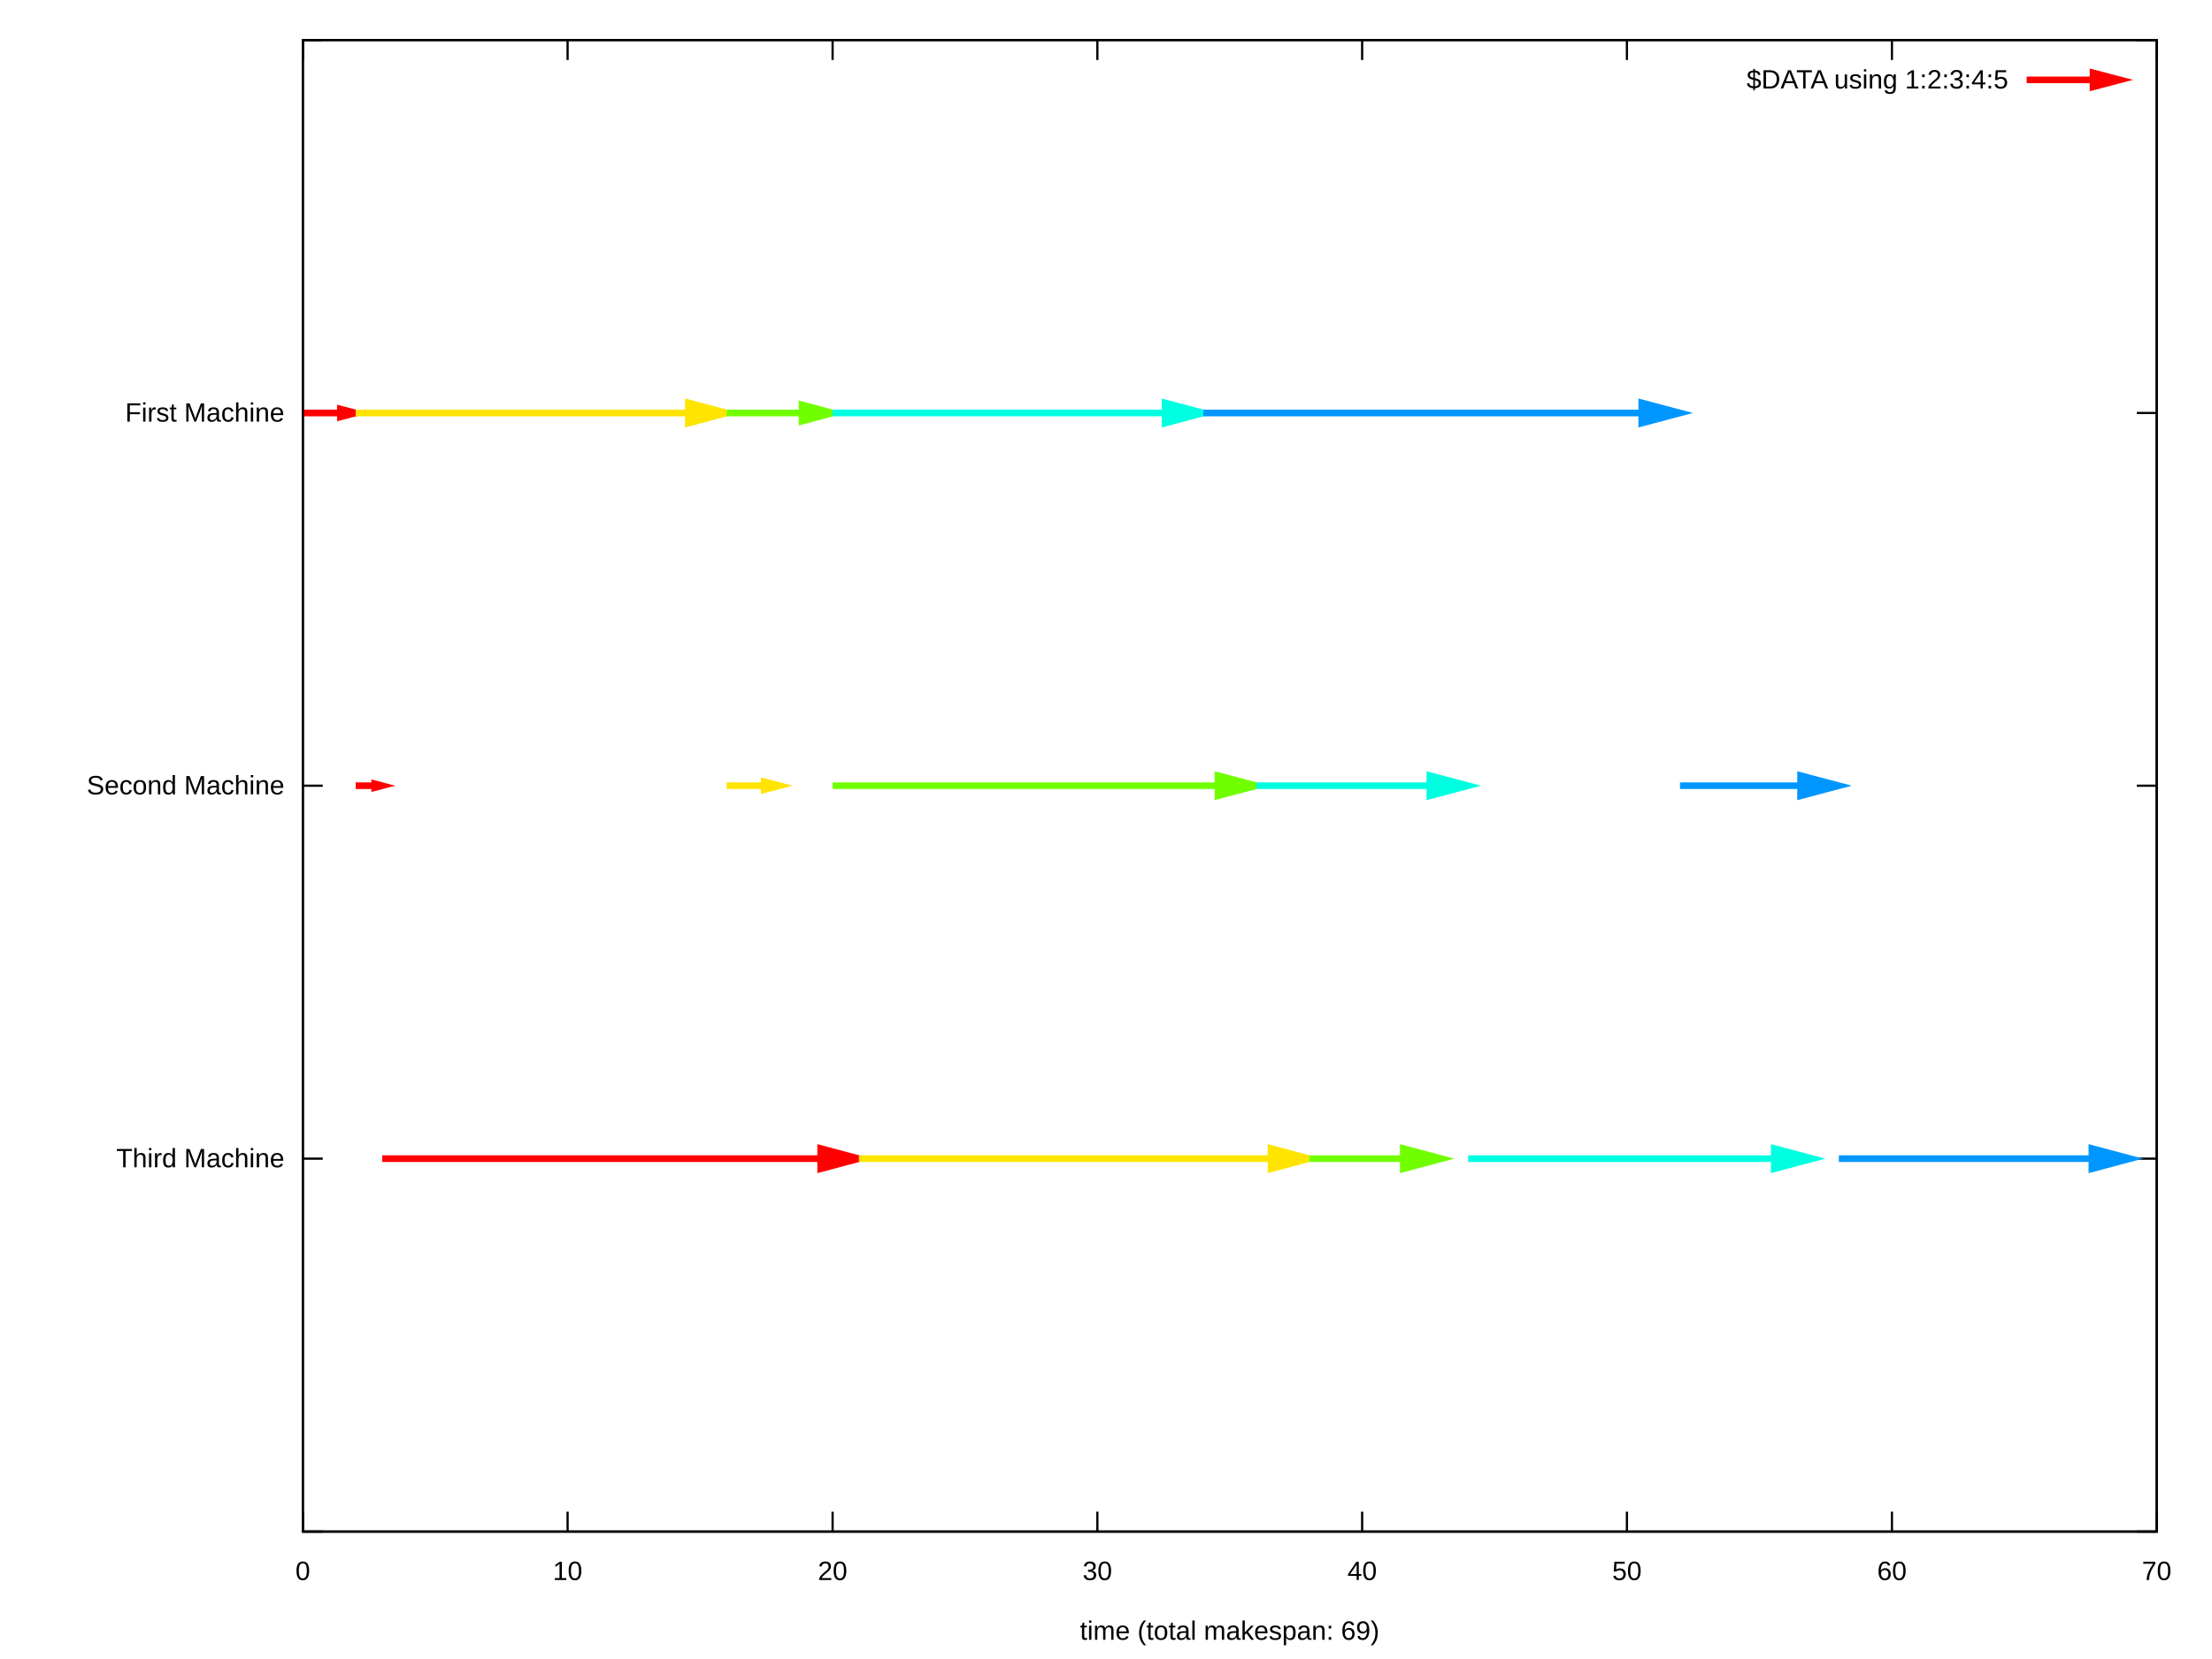
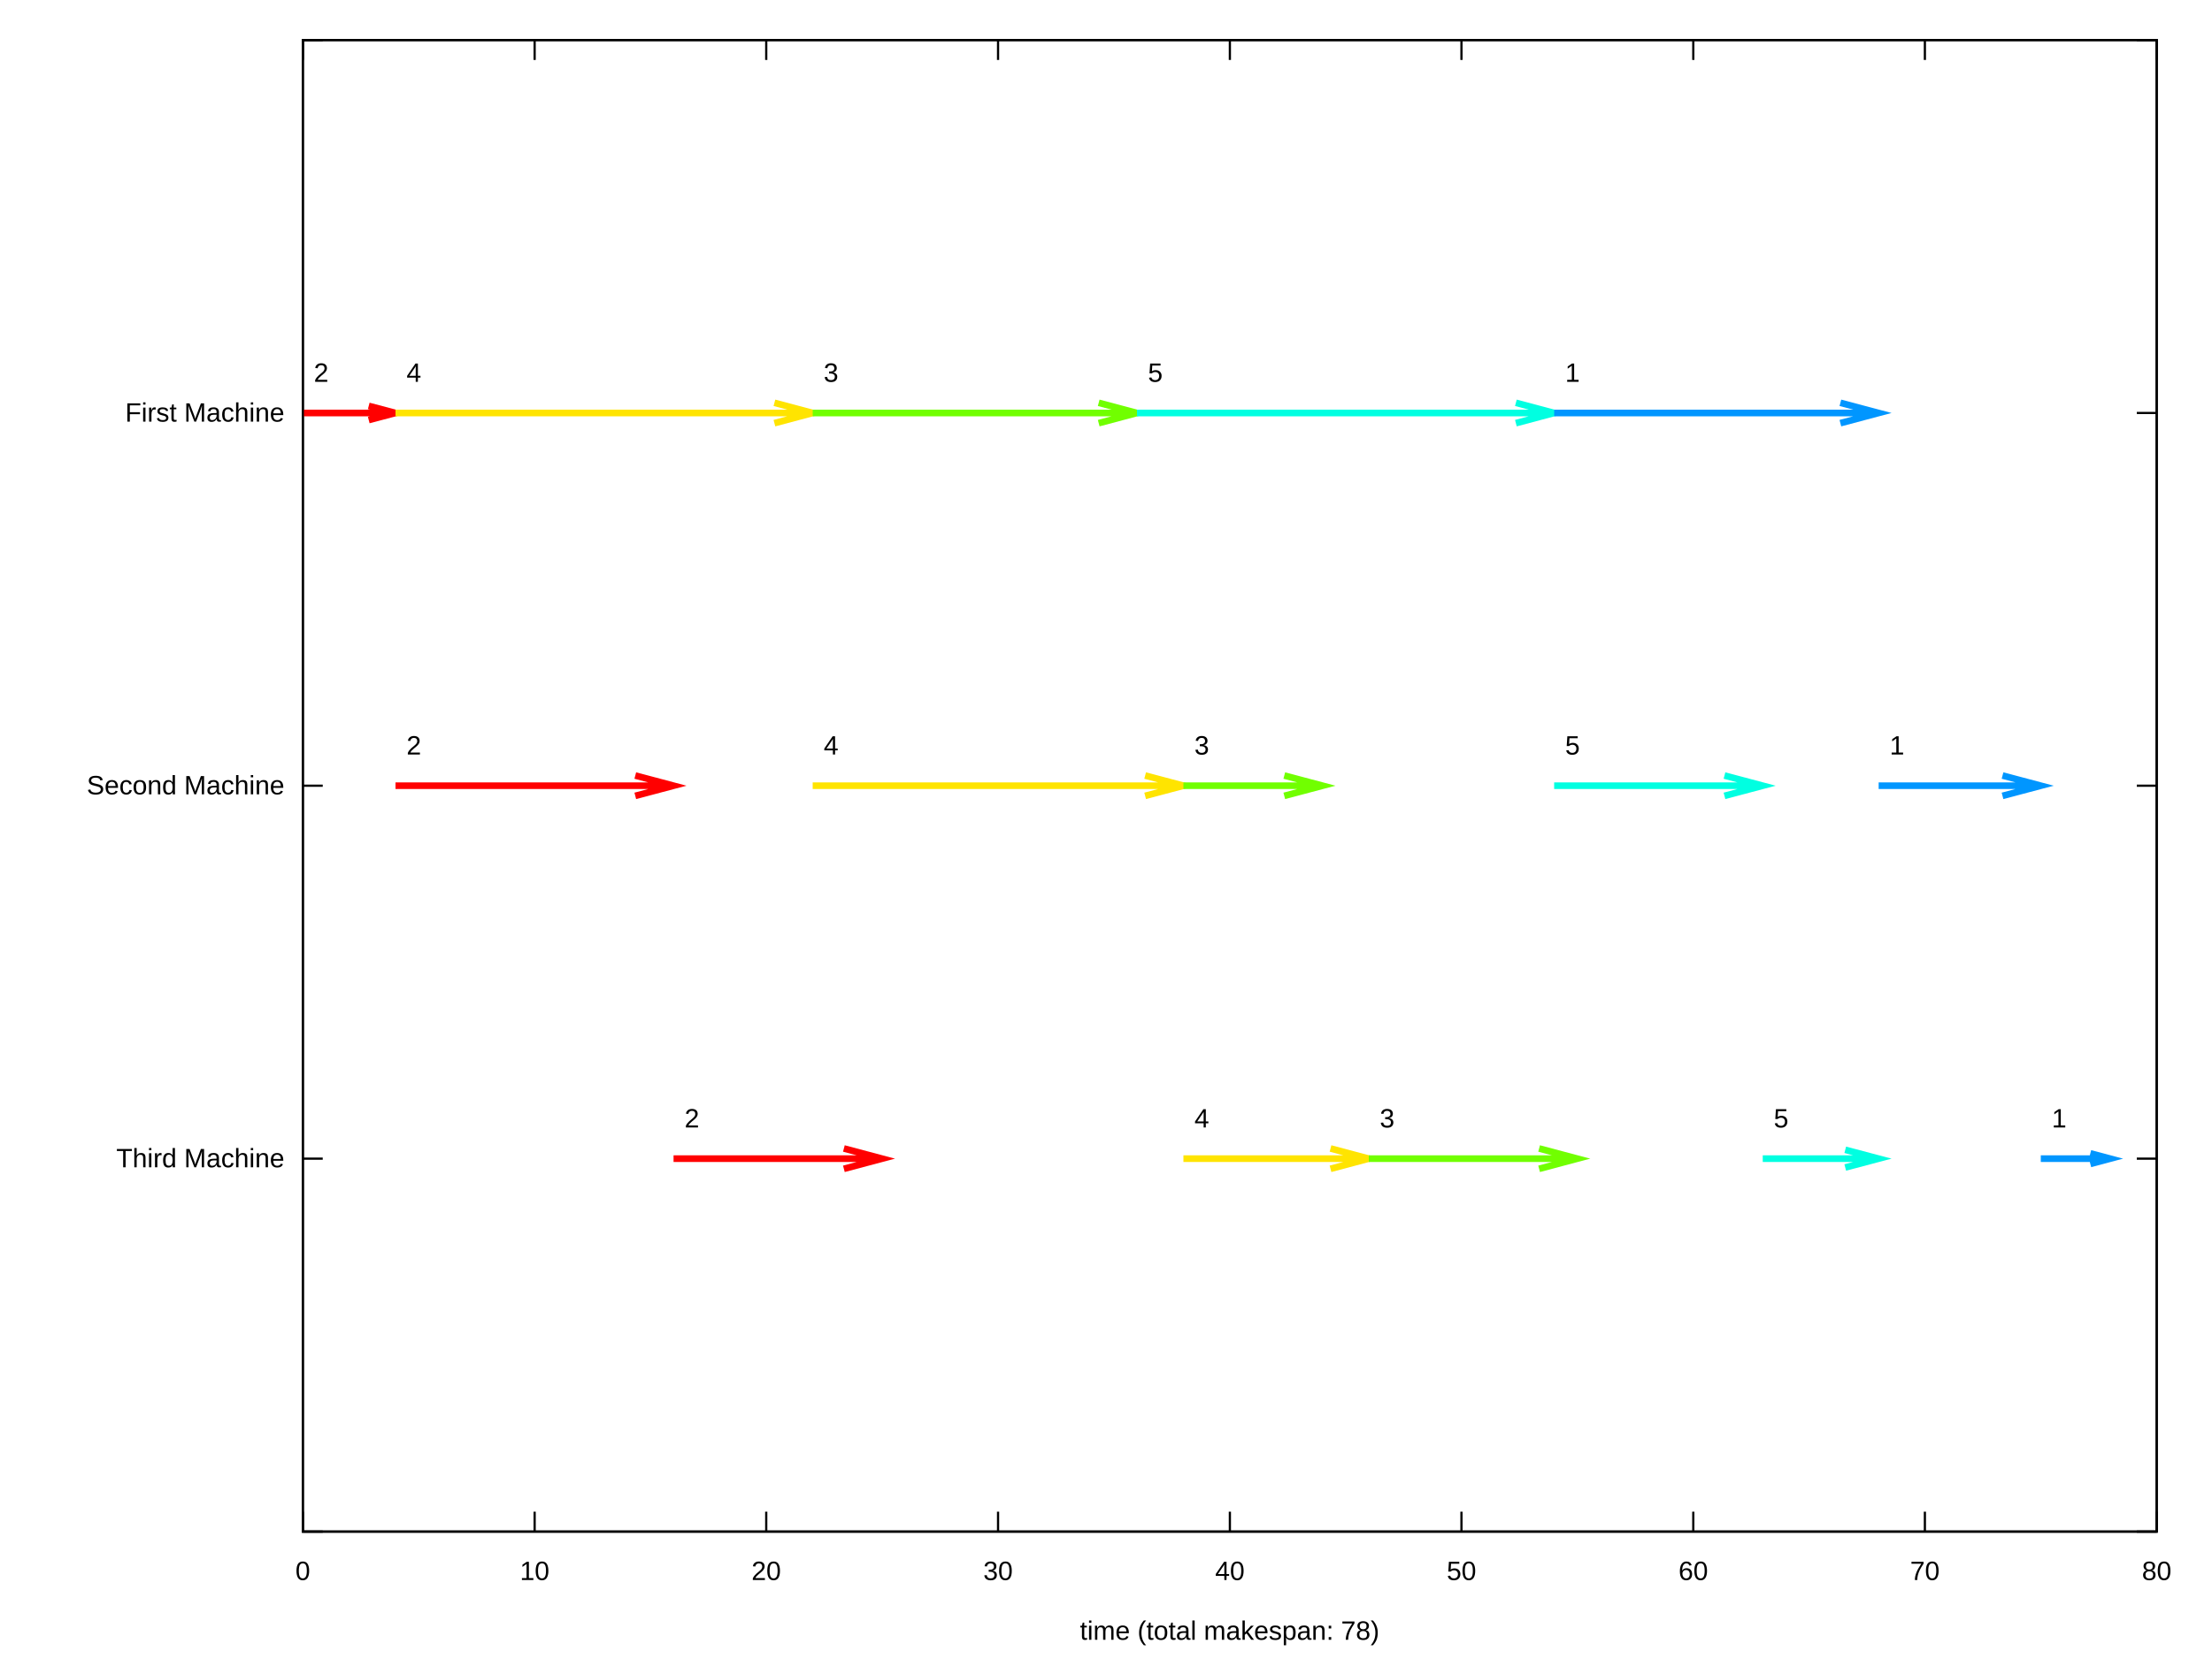
<svg xmlns="http://www.w3.org/2000/svg" xmlns:xlink="http://www.w3.org/1999/xlink" width="1000" height="750" viewBox="0 0 1000 750">
  <g id="gnuplot_canvas">
    <rect x="0" y="0" width="1000" height="750" fill="none" />
    <defs>
      <circle id="gpDot" r="0.5" stroke-width="0.5" />
      <path id="gpPt0" stroke-width="0.222" stroke="currentColor" d="M-1,0 h2 M0,-1 v2" />
      <path id="gpPt1" stroke-width="0.222" stroke="currentColor" d="M-1,-1 L1,1 M1,-1 L-1,1" />
      <path id="gpPt2" stroke-width="0.222" stroke="currentColor" d="M-1,0 L1,0 M0,-1 L0,1 M-1,-1 L1,1 M-1,1 L1,-1" />
      <rect id="gpPt3" stroke-width="0.222" stroke="currentColor" x="-1" y="-1" width="2" height="2" />
      <rect id="gpPt4" stroke-width="0.222" stroke="currentColor" fill="currentColor" x="-1" y="-1" width="2" height="2" />
      <circle id="gpPt5" stroke-width="0.222" stroke="currentColor" cx="0" cy="0" r="1" />
      <use xlink:href="#gpPt5" id="gpPt6" fill="currentColor" stroke="none" />
      <path id="gpPt7" stroke-width="0.222" stroke="currentColor" d="M0,-1.33 L-1.33,0.67 L1.33,0.67 z" />
      <use xlink:href="#gpPt7" id="gpPt8" fill="currentColor" stroke="none" />
      <use xlink:href="#gpPt7" id="gpPt9" stroke="currentColor" transform="rotate(180)" />
      <use xlink:href="#gpPt9" id="gpPt10" fill="currentColor" stroke="none" />
      <use xlink:href="#gpPt3" id="gpPt11" stroke="currentColor" transform="rotate(45)" />
      <use xlink:href="#gpPt11" id="gpPt12" fill="currentColor" stroke="none" />
      <path id="gpPt13" stroke-width="0.222" stroke="currentColor" d="M0,1.330 L1.265,0.411 L0.782,-1.067 L-0.782,-1.076 L-1.265,0.411 z" />
      <use xlink:href="#gpPt13" id="gpPt14" fill="currentColor" stroke="none" />
      <filter id="textbox" filterUnits="objectBoundingBox" x="0" y="0" height="1" width="1">
        <feFlood flood-color="white" flood-opacity="1" result="bgnd" />
        <feComposite in="SourceGraphic" in2="bgnd" operator="atop" />
      </filter>
      <filter id="greybox" filterUnits="objectBoundingBox" x="0" y="0" height="1" width="1">
        <feFlood flood-color="lightgrey" flood-opacity="1" result="grey" />
        <feComposite in="SourceGraphic" in2="grey" operator="atop" />
      </filter>
    </defs>
    <g fill="none" color="white" stroke="currentColor" stroke-width="1.00" stroke-linecap="butt" stroke-linejoin="miter">
        </g>
    <g fill="none" color="black" stroke="currentColor" stroke-width="1.00" stroke-linecap="butt" stroke-linejoin="miter">
      <path stroke="black" d="M136.9,692.4 L145.9,692.4 M975.0,692.4 L966.0,692.4  " />
      <g transform="translate(128.6,696.3)" stroke="none" fill="black" font-family="Arial" font-size="12.00" text-anchor="end">
        <text />
      </g>
    </g>
    <g fill="none" color="black" stroke="currentColor" stroke-width="1.00" stroke-linecap="butt" stroke-linejoin="miter">
      <path stroke="black" d="M136.9,523.8 L145.9,523.8 M975.0,523.8 L966.0,523.8  " />
      <g transform="translate(128.6,527.7)" stroke="none" fill="black" font-family="Arial" font-size="12.00" text-anchor="end">
        <text>
          <tspan font-family="Arial">Third Machine</tspan>
        </text>
      </g>
    </g>
    <g fill="none" color="black" stroke="currentColor" stroke-width="1.00" stroke-linecap="butt" stroke-linejoin="miter">
      <path stroke="black" d="M136.9,355.2 L145.9,355.2 M975.0,355.2 L966.0,355.2  " />
      <g transform="translate(128.6,359.1)" stroke="none" fill="black" font-family="Arial" font-size="12.00" text-anchor="end">
        <text>
          <tspan font-family="Arial">Second Machine</tspan>
        </text>
      </g>
    </g>
    <g fill="none" color="black" stroke="currentColor" stroke-width="1.00" stroke-linecap="butt" stroke-linejoin="miter">
      <path stroke="black" d="M136.9,186.7 L145.9,186.7 M975.0,186.7 L966.0,186.7  " />
      <g transform="translate(128.6,190.6)" stroke="none" fill="black" font-family="Arial" font-size="12.00" text-anchor="end">
        <text>
          <tspan font-family="Arial">First Machine</tspan>
        </text>
      </g>
    </g>
    <g fill="none" color="black" stroke="currentColor" stroke-width="1.00" stroke-linecap="butt" stroke-linejoin="miter">
      <path stroke="black" d="M136.9,18.1 L145.9,18.1 M975.0,18.1 L966.0,18.1  " />
      <g transform="translate(128.6,22.0)" stroke="none" fill="black" font-family="Arial" font-size="12.00" text-anchor="end">
        <text />
      </g>
    </g>
    <g fill="none" color="black" stroke="currentColor" stroke-width="1.00" stroke-linecap="butt" stroke-linejoin="miter">
      <path stroke="black" d="M136.9,692.4 L136.9,683.4 M136.9,18.1 L136.9,27.1  " />
      <g transform="translate(136.9,714.3)" stroke="none" fill="black" font-family="Arial" font-size="12.00" text-anchor="middle">
        <text>
          <tspan font-family="Arial">0</tspan>
        </text>
      </g>
    </g>
    <g fill="none" color="black" stroke="currentColor" stroke-width="1.00" stroke-linecap="butt" stroke-linejoin="miter">
-       <path stroke="black" d="M256.6,692.4 L256.6,683.4 M256.6,18.1 L256.6,27.1  " />
-       <g transform="translate(256.6,714.3)" stroke="none" fill="black" font-family="Arial" font-size="12.00" text-anchor="middle">
+       <path stroke="black" d="M241.7,692.4 L241.7,683.4 M241.7,18.1 L241.7,27.1  " />
+       <g transform="translate(241.7,714.3)" stroke="none" fill="black" font-family="Arial" font-size="12.00" text-anchor="middle">
        <text>
          <tspan font-family="Arial">10</tspan>
        </text>
      </g>
    </g>
    <g fill="none" color="black" stroke="currentColor" stroke-width="1.00" stroke-linecap="butt" stroke-linejoin="miter">
-       <path stroke="black" d="M376.4,692.4 L376.4,683.4 M376.4,18.1 L376.4,27.1  " />
-       <g transform="translate(376.4,714.3)" stroke="none" fill="black" font-family="Arial" font-size="12.00" text-anchor="middle">
+       <path stroke="black" d="M346.4,692.4 L346.4,683.4 M346.4,18.1 L346.4,27.1  " />
+       <g transform="translate(346.4,714.3)" stroke="none" fill="black" font-family="Arial" font-size="12.00" text-anchor="middle">
        <text>
          <tspan font-family="Arial">20</tspan>
        </text>
      </g>
    </g>
    <g fill="none" color="black" stroke="currentColor" stroke-width="1.00" stroke-linecap="butt" stroke-linejoin="miter">
-       <path stroke="black" d="M496.1,692.4 L496.1,683.4 M496.1,18.1 L496.1,27.1  " />
-       <g transform="translate(496.1,714.3)" stroke="none" fill="black" font-family="Arial" font-size="12.00" text-anchor="middle">
+       <path stroke="black" d="M451.2,692.4 L451.2,683.4 M451.2,18.1 L451.2,27.1  " />
+       <g transform="translate(451.2,714.3)" stroke="none" fill="black" font-family="Arial" font-size="12.00" text-anchor="middle">
        <text>
          <tspan font-family="Arial">30</tspan>
        </text>
      </g>
    </g>
    <g fill="none" color="black" stroke="currentColor" stroke-width="1.00" stroke-linecap="butt" stroke-linejoin="miter">
-       <path stroke="black" d="M615.8,692.4 L615.8,683.4 M615.8,18.1 L615.8,27.1  " />
-       <g transform="translate(615.8,714.3)" stroke="none" fill="black" font-family="Arial" font-size="12.00" text-anchor="middle">
+       <path stroke="black" d="M556.0,692.4 L556.0,683.4 M556.0,18.1 L556.0,27.1  " />
+       <g transform="translate(556.0,714.3)" stroke="none" fill="black" font-family="Arial" font-size="12.00" text-anchor="middle">
        <text>
          <tspan font-family="Arial">40</tspan>
        </text>
      </g>
    </g>
    <g fill="none" color="black" stroke="currentColor" stroke-width="1.00" stroke-linecap="butt" stroke-linejoin="miter">
-       <path stroke="black" d="M735.5,692.4 L735.5,683.4 M735.5,18.1 L735.5,27.1  " />
-       <g transform="translate(735.5,714.3)" stroke="none" fill="black" font-family="Arial" font-size="12.00" text-anchor="middle">
+       <path stroke="black" d="M660.7,692.4 L660.7,683.4 M660.7,18.1 L660.7,27.1  " />
+       <g transform="translate(660.7,714.3)" stroke="none" fill="black" font-family="Arial" font-size="12.00" text-anchor="middle">
        <text>
          <tspan font-family="Arial">50</tspan>
        </text>
      </g>
    </g>
    <g fill="none" color="black" stroke="currentColor" stroke-width="1.00" stroke-linecap="butt" stroke-linejoin="miter">
-       <path stroke="black" d="M855.3,692.4 L855.3,683.4 M855.3,18.1 L855.3,27.1  " />
-       <g transform="translate(855.3,714.3)" stroke="none" fill="black" font-family="Arial" font-size="12.00" text-anchor="middle">
+       <path stroke="black" d="M765.5,692.4 L765.5,683.4 M765.5,18.1 L765.5,27.1  " />
+       <g transform="translate(765.5,714.3)" stroke="none" fill="black" font-family="Arial" font-size="12.00" text-anchor="middle">
        <text>
          <tspan font-family="Arial">60</tspan>
+         </text>
+       </g>
+     </g>
+     <g fill="none" color="black" stroke="currentColor" stroke-width="1.00" stroke-linecap="butt" stroke-linejoin="miter">
+       <path stroke="black" d="M870.2,692.4 L870.2,683.4 M870.2,18.1 L870.2,27.1  " />
+       <g transform="translate(870.2,714.3)" stroke="none" fill="black" font-family="Arial" font-size="12.00" text-anchor="middle">
+         <text>
+           <tspan font-family="Arial">70</tspan>
        </text>
      </g>
    </g>
    <g fill="none" color="black" stroke="currentColor" stroke-width="1.00" stroke-linecap="butt" stroke-linejoin="miter">
      <path stroke="black" d="M975.0,692.4 L975.0,683.4 M975.0,18.1 L975.0,27.1  " />
      <g transform="translate(975.0,714.3)" stroke="none" fill="black" font-family="Arial" font-size="12.00" text-anchor="middle">
        <text>
-           <tspan font-family="Arial">70</tspan>
+           <tspan font-family="Arial">80</tspan>
        </text>
      </g>
    </g>
    <g fill="none" color="black" stroke="currentColor" stroke-width="1.00" stroke-linecap="butt" stroke-linejoin="miter">
        </g>
    <g fill="none" color="black" stroke="currentColor" stroke-width="1.00" stroke-linecap="butt" stroke-linejoin="miter">
      <path stroke="black" d="M136.9,18.1 L136.9,692.4 L975.0,692.4 L975.0,18.1 L136.9,18.1 Z  " />
    </g>
    <g fill="none" color="black" stroke="currentColor" stroke-width="1.00" stroke-linecap="butt" stroke-linejoin="miter">
      <g transform="translate(555.9,741.3)" stroke="none" fill="black" font-family="Arial" font-size="12.00" text-anchor="middle">
        <text>
-           <tspan font-family="Arial">time (total makespan: 69)</tspan>
+           <tspan font-family="Arial">time (total makespan: 78)</tspan>
        </text>
      </g>
    </g>
    <g fill="none" color="black" stroke="currentColor" stroke-width="1.00" stroke-linecap="butt" stroke-linejoin="miter">
        </g>
    <g id="gnuplot_plot_1">
      <g fill="none" color="white" stroke="currentColor" stroke-width="3.00" stroke-linecap="butt" stroke-linejoin="miter">
            </g>
      <g fill="none" color="black" stroke="currentColor" stroke-width="3.00" stroke-linecap="butt" stroke-linejoin="miter">
-         <g transform="translate(907.9,40.0)" stroke="none" fill="black" font-family="Arial" font-size="12.00" text-anchor="end">
-           <text>$DATA using 1:2:3:4:5</text>
-         </g>
-         <g stroke="none" shape-rendering="crispEdges">
-           <polygon fill="rgb(255,   0,   0)" points="946.2,36.1 946.2,39.3 958.4,36.1 946.2,32.9 946.2,36.1 " />
-         </g>
-         <path stroke="rgb(255,   0,   0)" d="M946.2,36.1 L946.2,39.3 L958.4,36.1 L946.2,32.9 L946.2,36.1 M916.2,36.1 L946.2,36.1  " />
-       </g>
+             </g>
      <g fill="none" color="black" stroke="currentColor" stroke-width="3.00" stroke-linecap="butt" stroke-linejoin="miter">
-         <g stroke="none" shape-rendering="crispEdges">
-           <polygon fill="rgb(255,   0,   0)" points="153.9,186.7 153.9,188.5 160.8,186.7 153.9,184.9 153.9,186.7 " />
-         </g>
-         <path stroke="rgb(255,   0,   0)" d="M153.9,186.7 L153.9,188.5 L160.8,186.7 L153.9,184.9 L153.9,186.7 M136.9,186.7 L153.9,186.7  " />
-         <g stroke="none" shape-rendering="crispEdges">
-           <polygon fill="rgb(255,   0,   0)" points="169.4,355.2 169.4,356.1 172.8,355.2 169.4,354.3 169.4,355.2 " />
-         </g>
-         <path stroke="rgb(255,   0,   0)" d="M169.4,355.2 L169.4,356.1 L172.8,355.2 L169.4,354.3 L169.4,355.2 M160.8,355.2 L169.4,355.2  " />
-         <g stroke="none" shape-rendering="crispEdges">
-           <polygon fill="rgb(255,   0,   0)" points="371.0,523.8 371.0,528.4 388.3,523.8 371.0,519.2 371.0,523.8 " />
-         </g>
-         <path stroke="rgb(255,   0,   0)" d="M371.0,523.8 L371.0,528.4 L388.3,523.8 L371.0,519.2 L371.0,523.8 M172.8,523.8 L371.0,523.8  " />
-         <g stroke="none" shape-rendering="crispEdges">
-           <polygon fill="rgb(255, 228,   0)" points="311.2,186.7 311.2,191.3 328.5,186.7 311.2,182.1 311.2,186.7 " />
-         </g>
-         <path stroke="rgb(255, 228,   0)" d="M311.2,186.7 L311.2,191.3 L328.5,186.7 L311.2,182.1 L311.2,186.7 M160.8,186.7 L311.2,186.7  " />
-         <g stroke="none" shape-rendering="crispEdges">
-           <polygon fill="rgb(255, 228,   0)" points="345.5,355.2 345.5,357.0 352.4,355.2 345.5,353.4 345.5,355.2 " />
-         </g>
-         <path stroke="rgb(255, 228,   0)" d="M345.5,355.2 L345.5,357.0 L352.4,355.2 L345.5,353.4 L345.5,355.2 M328.5,355.2 L345.5,355.2  " />
-         <g stroke="none" shape-rendering="crispEdges">
-           <polygon fill="rgb(255, 228,   0)" points="574.6,523.8 574.6,528.4 591.9,523.8 574.6,519.2 574.6,523.8 " />
-         </g>
-         <path stroke="rgb(255, 228,   0)" d="M574.6,523.8 L574.6,528.4 L591.9,523.8 L574.6,519.2 L574.6,523.8 M388.3,523.8 L574.6,523.8  " />
-         <g stroke="none" shape-rendering="crispEdges">
-           <polygon fill="rgb(113, 255,   0)" points="362.6,186.7 362.6,190.4 376.4,186.7 362.6,183.0 362.6,186.7 " />
-         </g>
-         <path stroke="rgb(113, 255,   0)" d="M362.6,186.7 L362.6,190.4 L376.4,186.7 L362.6,183.0 L362.6,186.7 M328.5,186.7 L362.6,186.7  " />
-         <g stroke="none" shape-rendering="crispEdges">
-           <polygon fill="rgb(113, 255,   0)" points="550.6,355.2 550.6,359.8 567.9,355.2 550.6,350.6 550.6,355.2 " />
-         </g>
-         <path stroke="rgb(113, 255,   0)" d="M550.6,355.2 L550.6,359.8 L567.9,355.2 L550.6,350.6 L550.6,355.2 M376.4,355.2 L550.6,355.2  " />
-         <g stroke="none" shape-rendering="crispEdges">
-           <polygon fill="rgb(113, 255,   0)" points="634.4,523.8 634.4,528.4 651.7,523.8 634.4,519.2 634.4,523.8 " />
-         </g>
-         <path stroke="rgb(113, 255,   0)" d="M634.4,523.8 L634.4,528.4 L651.7,523.8 L634.4,519.2 L634.4,523.8 M591.9,523.8 L634.4,523.8  " />
-         <g stroke="none" shape-rendering="crispEdges">
-           <polygon fill="rgb(  0, 255, 225)" points="526.7,186.7 526.7,191.3 544.0,186.7 526.7,182.1 526.7,186.7 " />
-         </g>
-         <path stroke="rgb(  0, 255, 225)" d="M526.7,186.7 L526.7,191.3 L544.0,186.7 L526.7,182.1 L526.7,186.7 M376.4,186.7 L526.7,186.7  " />
-         <g stroke="none" shape-rendering="crispEdges">
-           <polygon fill="rgb(  0, 255, 225)" points="646.4,355.2 646.4,359.8 663.7,355.2 646.4,350.6 646.4,355.2 " />
-         </g>
-         <path stroke="rgb(  0, 255, 225)" d="M646.4,355.2 L646.4,359.8 L663.7,355.2 L646.4,350.6 L646.4,355.2 M567.9,355.2 L646.4,355.2  " />
-         <g stroke="none" shape-rendering="crispEdges">
-           <polygon fill="rgb(  0, 255, 225)" points="802.1,523.8 802.1,528.4 819.4,523.8 802.1,519.2 802.1,523.8 " />
-         </g>
-         <path stroke="rgb(  0, 255, 225)" d="M802.1,523.8 L802.1,528.4 L819.4,523.8 L802.1,519.2 L802.1,523.8 M663.7,523.8 L802.1,523.8  " />
-         <g stroke="none" shape-rendering="crispEdges">
-           <polygon fill="rgb(  0, 150, 255)" points="742.2,186.7 742.2,191.3 759.5,186.7 742.2,182.1 742.2,186.7 " />
-         </g>
-         <path stroke="rgb(  0, 150, 255)" d="M742.2,186.7 L742.2,191.3 L759.5,186.7 L742.2,182.1 L742.2,186.7 M544.0,186.7 L742.2,186.7  " />
-         <g stroke="none" shape-rendering="crispEdges">
-           <polygon fill="rgb(  0, 150, 255)" points="814.0,355.2 814.0,359.8 831.3,355.2 814.0,350.6 814.0,355.2 " />
-         </g>
-         <path stroke="rgb(  0, 150, 255)" d="M814.0,355.2 L814.0,359.8 L831.3,355.2 L814.0,350.6 L814.0,355.2 M759.5,355.2 L814.0,355.2  " />
-         <g stroke="none" shape-rendering="crispEdges">
-           <polygon fill="rgb(  0, 150, 255)" points="945.7,523.8 945.7,528.4 963.0,523.8 945.7,519.2 945.7,523.8 " />
-         </g>
-         <path stroke="rgb(  0, 150, 255)" d="M945.7,523.8 L945.7,528.4 L963.0,523.8 L945.7,519.2 L945.7,523.8 M831.3,523.8 L945.7,523.8  " />
-       </g>
-     </g>
-     <g fill="none" color="white" stroke="rgb(  0, 150, 255)" stroke-width="2.00" stroke-linecap="butt" stroke-linejoin="miter">
+         <path stroke="rgb(255,   0,   0)" d="M166.7,189.9 L178.8,186.7 L166.7,183.5 M136.9,186.7 L178.8,186.7 M287.2,359.8 L304.5,355.2 L287.2,350.6   M178.8,355.2 L304.5,355.2 M381.5,528.4 L398.8,523.8 L381.5,519.2 M304.5,523.8 L398.8,523.8  " />
+         <path stroke="rgb(255, 228,   0)" d="M350.1,191.3 L367.4,186.7 L350.1,182.1 M178.8,186.7 L367.4,186.7 M517.7,359.8 L535.0,355.2 L517.7,350.6   M367.4,355.2 L535.0,355.2 M601.5,528.4 L618.8,523.8 L601.5,519.2 M535.0,523.8 L618.8,523.8  " />
+         <path stroke="rgb(113, 255,   0)" d="M496.7,191.3 L514.0,186.7 L496.7,182.1 M367.4,186.7 L514.0,186.7 M580.6,359.8 L597.9,355.2 L580.6,350.6   M535.0,355.2 L597.9,355.2 M695.8,528.4 L713.1,523.8 L695.8,519.2 M618.8,523.8 L713.1,523.8  " />
+         <path stroke="rgb(  0, 255, 225)" d="M685.3,191.3 L702.6,186.7 L685.3,182.1 M514.0,186.7 L702.6,186.7 M779.6,359.8 L796.9,355.2 L779.6,350.6   M702.6,355.2 L796.9,355.2 M834.2,527.8 L849.3,523.8 L834.2,519.8 M796.9,523.8 L849.3,523.8  " />
+         <path stroke="rgb(  0, 150, 255)" d="M832.0,191.3 L849.3,186.7 L832.0,182.1 M702.6,186.7 L849.3,186.7 M905.3,359.8 L922.6,355.2 L905.3,350.6   M849.3,355.2 L922.6,355.2 M945.0,526.2 L954.0,523.8 L945.0,521.4 M922.6,523.8 L954.0,523.8  " />
+       </g>
+     </g>
+     <g id="gnuplot_plot_2">
+       <g fill="none" color="white" stroke="rgb(  0, 150, 255)" stroke-width="1.00" stroke-linecap="butt" stroke-linejoin="miter">
+             </g>
+       <g fill="none" color="black" stroke="currentColor" stroke-width="1.00" stroke-linecap="butt" stroke-linejoin="miter">
+         <g transform="translate(145.2,172.6)" stroke="none" fill="black" font-family="Arial" font-size="12.00" text-anchor="middle">
+           <text>
+             <tspan font-family="Arial">2</tspan>
+           </text>
+         </g>
+         <g transform="translate(187.1,341.1)" stroke="none" fill="black" font-family="Arial" font-size="12.00" text-anchor="middle">
+           <text>
+             <tspan font-family="Arial">2</tspan>
+           </text>
+         </g>
+         <g transform="translate(312.8,509.7)" stroke="none" fill="black" font-family="Arial" font-size="12.00" text-anchor="middle">
+           <text>
+             <tspan font-family="Arial">2</tspan>
+           </text>
+         </g>
+         <g transform="translate(187.1,172.6)" stroke="none" fill="black" font-family="Arial" font-size="12.00" text-anchor="middle">
+           <text>
+             <tspan font-family="Arial">4</tspan>
+           </text>
+         </g>
+         <g transform="translate(375.7,341.1)" stroke="none" fill="black" font-family="Arial" font-size="12.00" text-anchor="middle">
+           <text>
+             <tspan font-family="Arial">4</tspan>
+           </text>
+         </g>
+         <g transform="translate(543.3,509.7)" stroke="none" fill="black" font-family="Arial" font-size="12.00" text-anchor="middle">
+           <text>
+             <tspan font-family="Arial">4</tspan>
+           </text>
+         </g>
+         <g transform="translate(375.7,172.6)" stroke="none" fill="black" font-family="Arial" font-size="12.00" text-anchor="middle">
+           <text>
+             <tspan font-family="Arial">3</tspan>
+           </text>
+         </g>
+         <g transform="translate(543.3,341.1)" stroke="none" fill="black" font-family="Arial" font-size="12.00" text-anchor="middle">
+           <text>
+             <tspan font-family="Arial">3</tspan>
+           </text>
+         </g>
+         <g transform="translate(627.1,509.7)" stroke="none" fill="black" font-family="Arial" font-size="12.00" text-anchor="middle">
+           <text>
+             <tspan font-family="Arial">3</tspan>
+           </text>
+         </g>
+         <g transform="translate(522.3,172.6)" stroke="none" fill="black" font-family="Arial" font-size="12.00" text-anchor="middle">
+           <text>
+             <tspan font-family="Arial">5</tspan>
+           </text>
+         </g>
+         <g transform="translate(710.9,341.1)" stroke="none" fill="black" font-family="Arial" font-size="12.00" text-anchor="middle">
+           <text>
+             <tspan font-family="Arial">5</tspan>
+           </text>
+         </g>
+         <g transform="translate(805.2,509.7)" stroke="none" fill="black" font-family="Arial" font-size="12.00" text-anchor="middle">
+           <text>
+             <tspan font-family="Arial">5</tspan>
+           </text>
+         </g>
+         <g transform="translate(710.9,172.6)" stroke="none" fill="black" font-family="Arial" font-size="12.00" text-anchor="middle">
+           <text>
+             <tspan font-family="Arial">1</tspan>
+           </text>
+         </g>
+         <g transform="translate(857.6,341.1)" stroke="none" fill="black" font-family="Arial" font-size="12.00" text-anchor="middle">
+           <text>
+             <tspan font-family="Arial">1</tspan>
+           </text>
+         </g>
+         <g transform="translate(930.9,509.7)" stroke="none" fill="black" font-family="Arial" font-size="12.00" text-anchor="middle">
+           <text>
+             <tspan font-family="Arial">1</tspan>
+           </text>
+         </g>
+       </g>
+     </g>
+     <g fill="none" color="white" stroke="black" stroke-width="2.00" stroke-linecap="butt" stroke-linejoin="miter">
        </g>
    <g fill="none" color="black" stroke="currentColor" stroke-width="2.00" stroke-linecap="butt" stroke-linejoin="miter">
        </g>
    <g fill="none" color="black" stroke="black" stroke-width="1.00" stroke-linecap="butt" stroke-linejoin="miter">
        </g>
    <g fill="none" color="black" stroke="currentColor" stroke-width="1.00" stroke-linecap="butt" stroke-linejoin="miter">
      <path stroke="black" d="M136.9,18.1 L136.9,692.4 L975.0,692.4 L975.0,18.1 L136.9,18.1 Z  " />
    </g>
    <g fill="none" color="black" stroke="currentColor" stroke-width="1.00" stroke-linecap="butt" stroke-linejoin="miter">
        </g>
  </g>
</svg>
